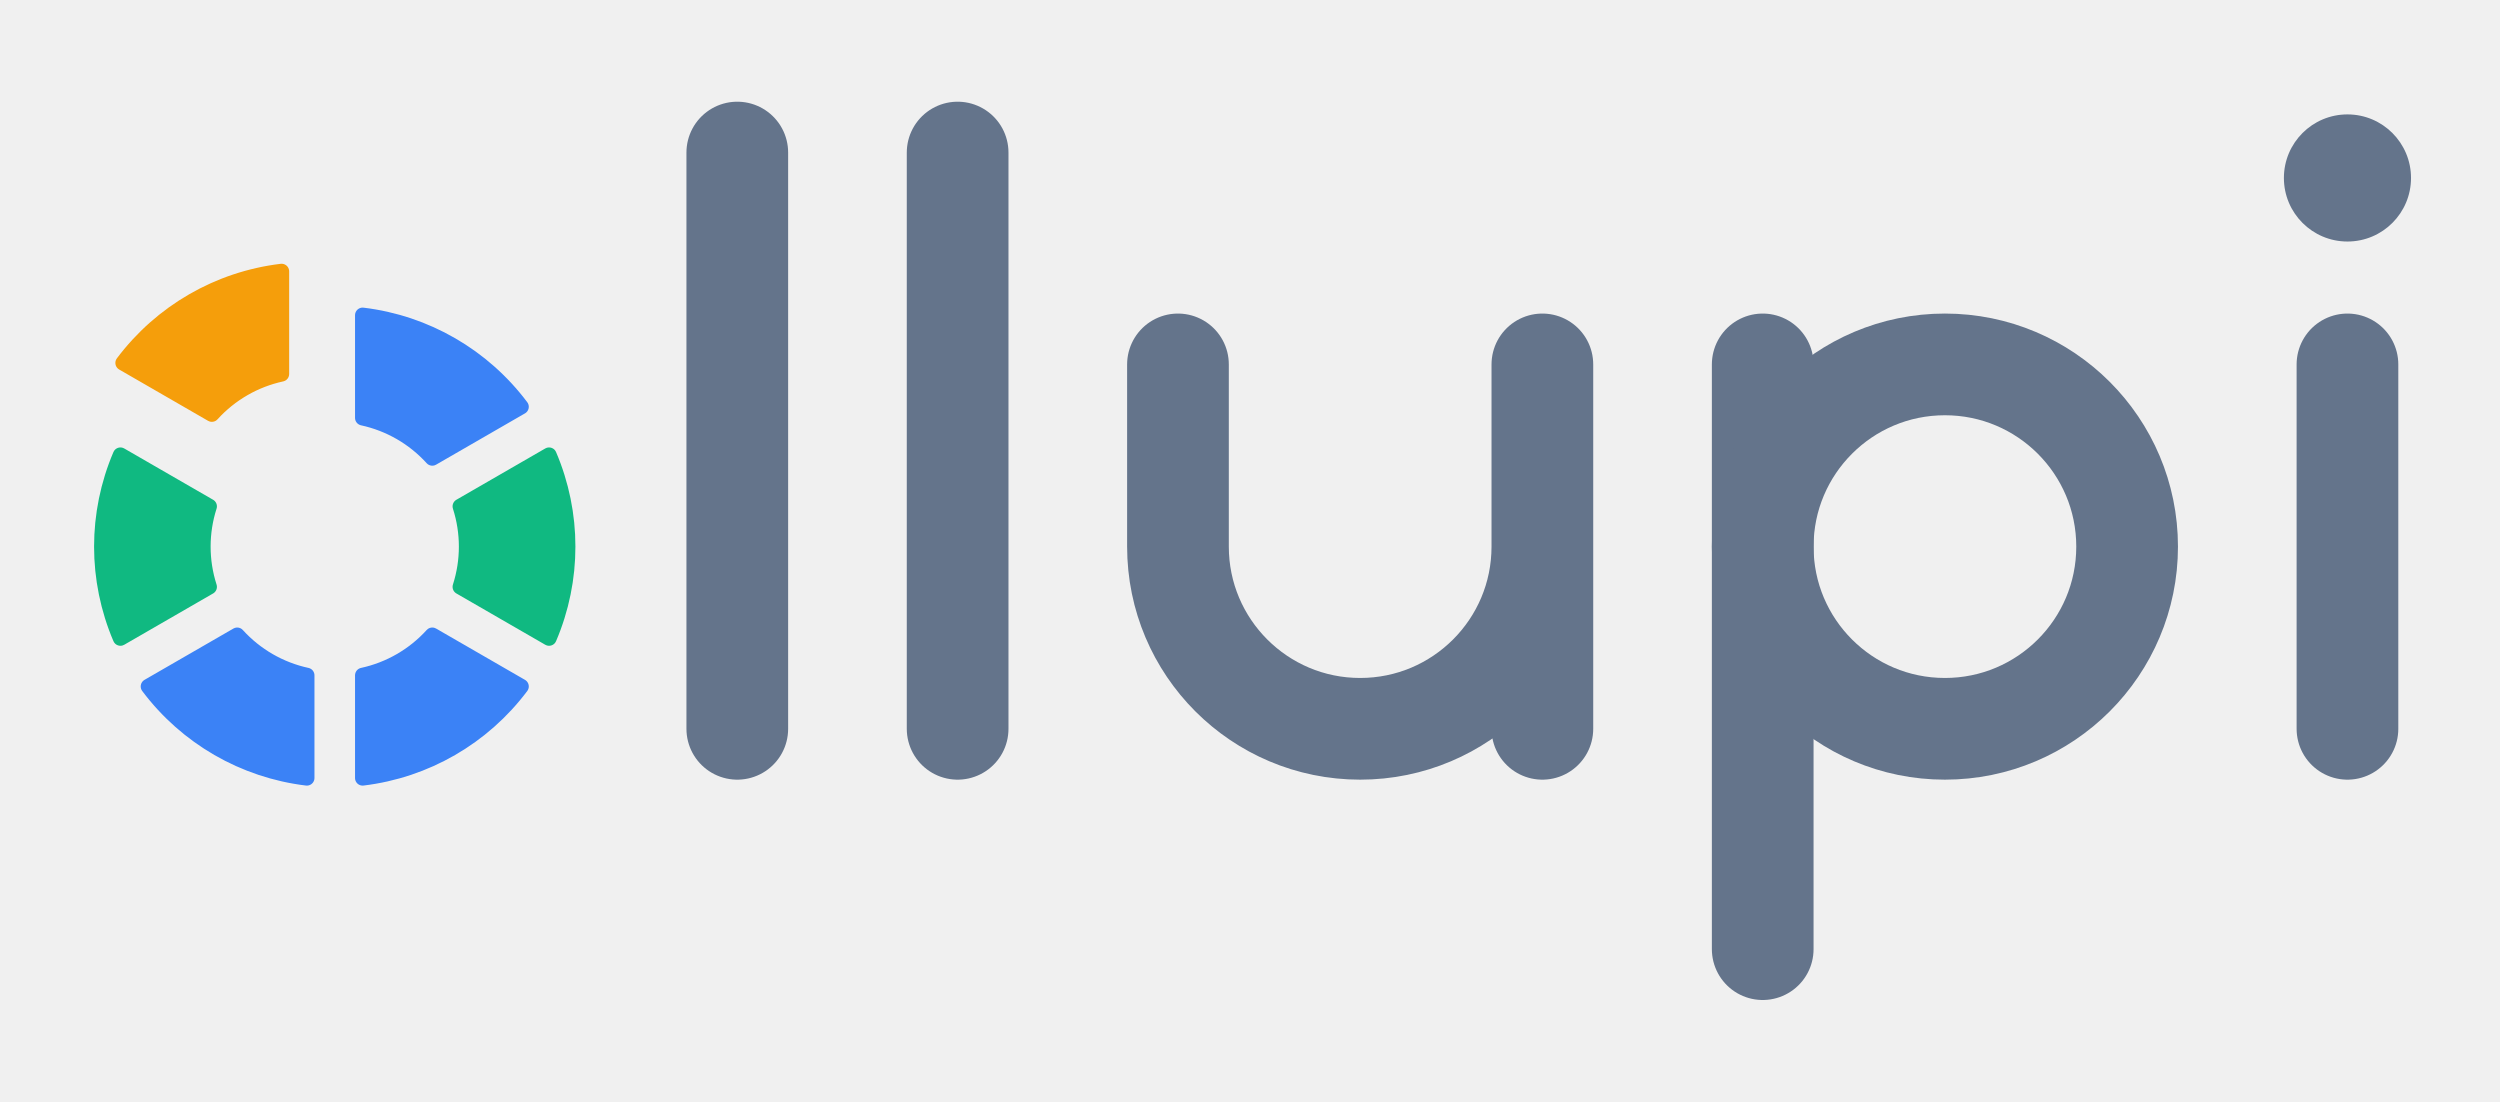
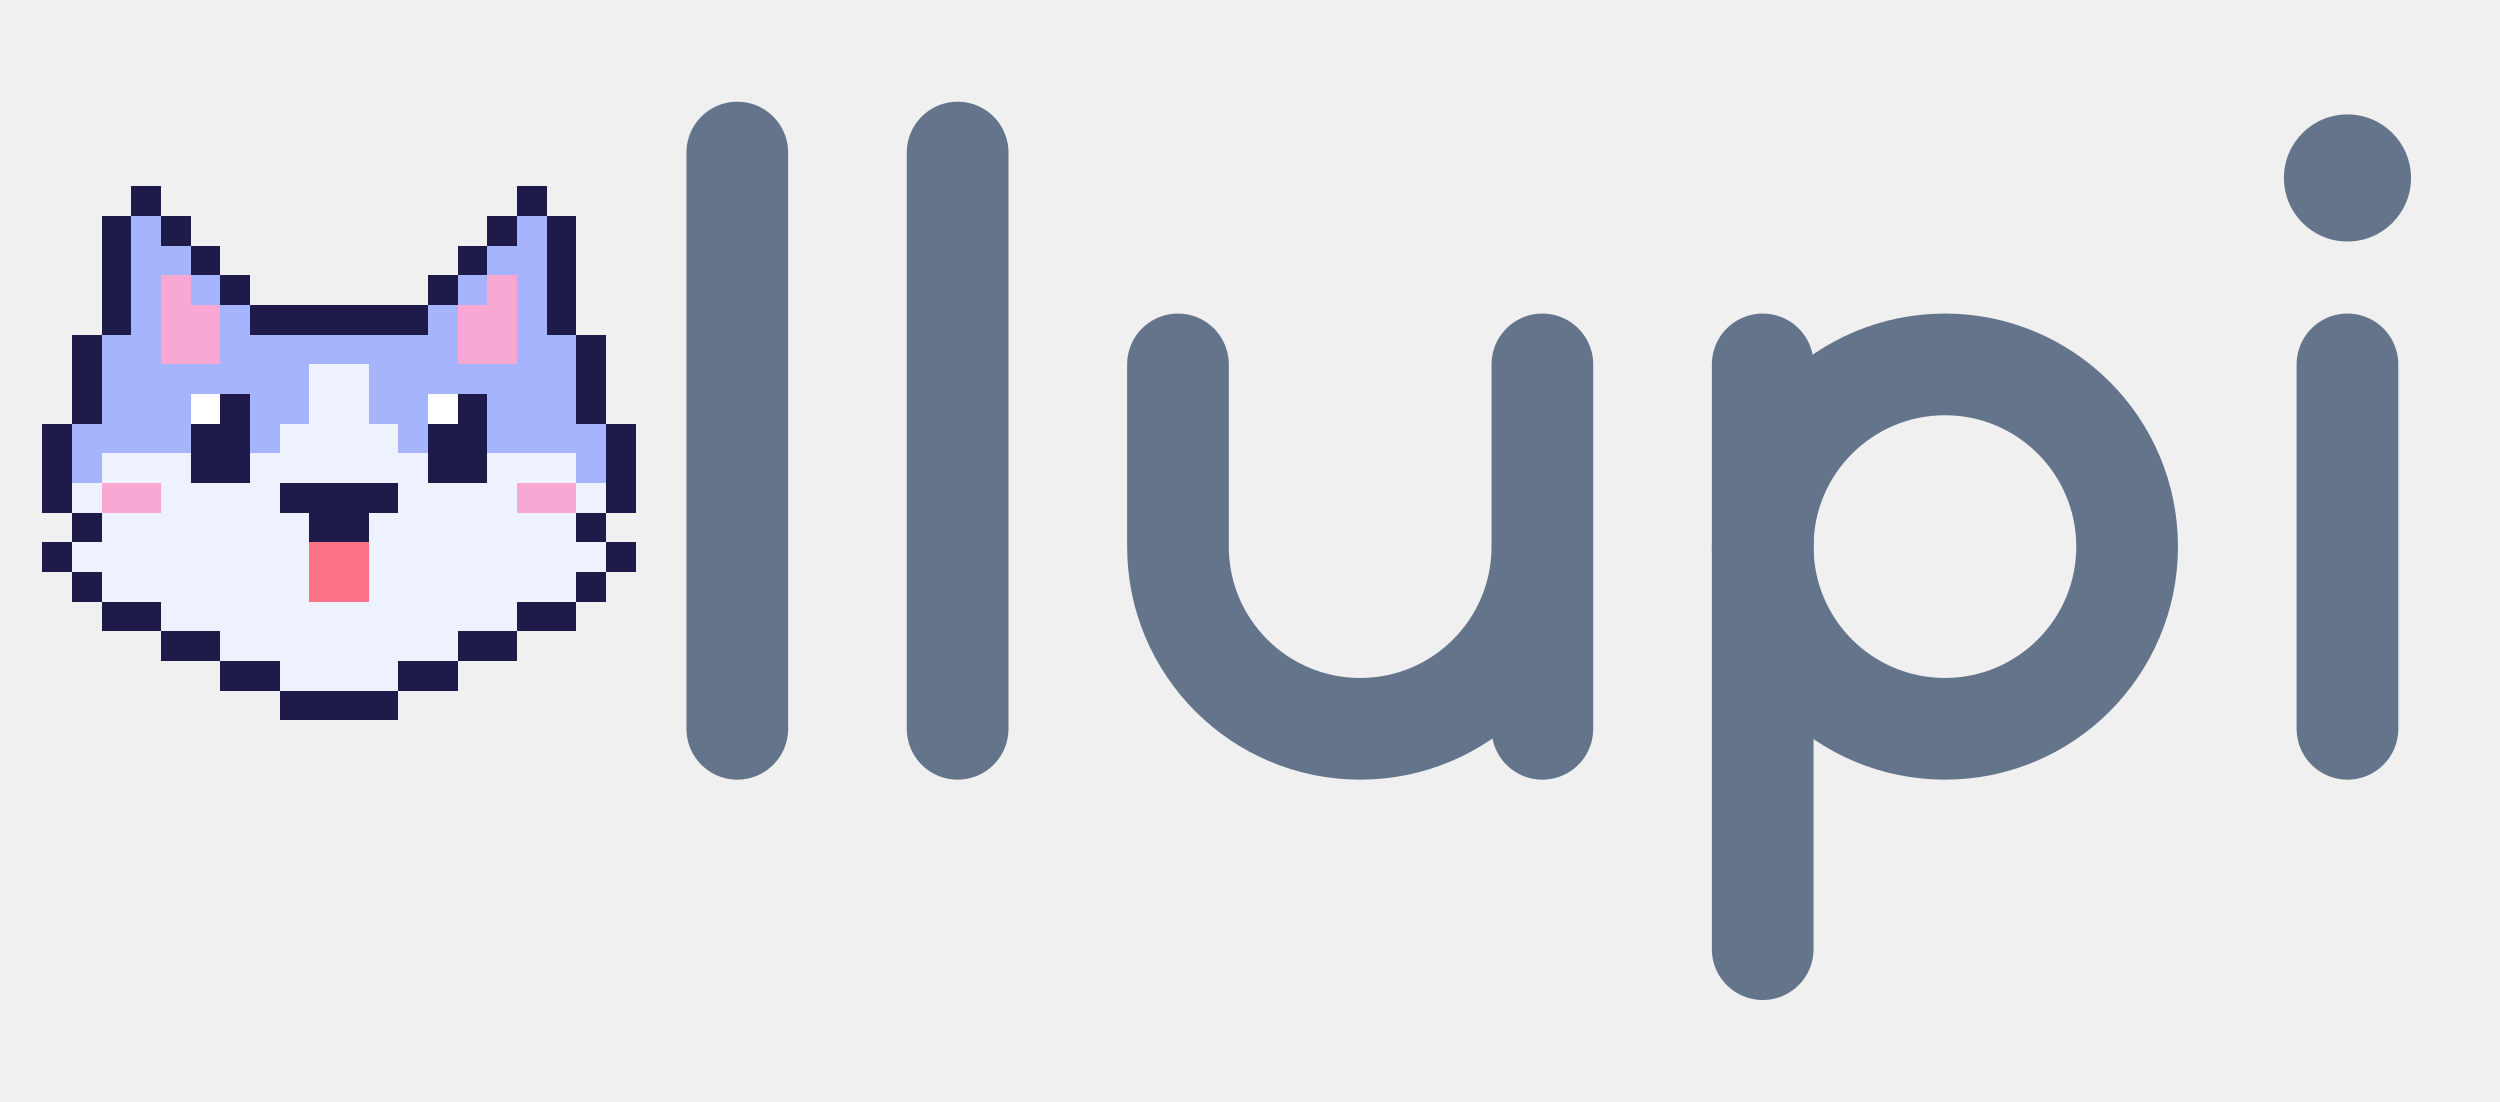
<svg xmlns="http://www.w3.org/2000/svg" viewBox="-24 -184 590 260" width="590" height="260">
-   <path d="M61.58,-109.61 A55,55 0 0 1 99.00,-88.00 L78.02,-75.89 A31.087,31.087 0 0 0 61.58,-85.38 Z" fill="#3b82f6" stroke="#3b82f6" stroke-width="3.587" stroke-linejoin="round" />
-   <path d="M105.58,-76.61 A55,55 0 0 1 105.58,-33.39 L84.60,-45.50 A31.087,31.087 0 0 0 84.60,-64.50 Z" fill="#10b981" stroke="#10b981" stroke-width="3.587" stroke-linejoin="round" />
-   <path d="M99.00,-22.00 A55,55 0 0 1 61.58,-0.39 L61.58,-24.62 A31.087,31.087 0 0 0 78.02,-34.11 Z" fill="#3b82f6" stroke="#3b82f6" stroke-width="3.587" stroke-linejoin="round" />
-   <path d="M48.42,-0.39 A55,55 0 0 1 11.00,-22.00 L31.98,-34.11 A31.087,31.087 0 0 0 48.42,-24.62 Z" fill="#3b82f6" stroke="#3b82f6" stroke-width="3.587" stroke-linejoin="round" />
-   <path d="M4.42,-33.39 A55,55 0 0 1 4.42,-76.61 L25.40,-64.50 A31.087,31.087 0 0 0 25.40,-45.50 Z" fill="#10b981" stroke="#10b981" stroke-width="3.587" stroke-linejoin="round" />
-   <path d="M5.02,-98.35 A55,55 0 0 1 42.45,-119.96 L42.45,-95.74 A31.087,31.087 0 0 0 26.00,-86.24 Z" fill="#f59e0b" stroke="#f59e0b" stroke-width="3.587" stroke-linejoin="round" />
+   <g shape-rendering="crispEdges">
+     <rect x="7" y="-140" width="7" height="7" fill="#1e1b4b" />
+     <rect x="98" y="-140" width="7" height="7" fill="#1e1b4b" />
+     <rect x="0" y="-133" width="7" height="7" fill="#1e1b4b" />
+     <rect x="7" y="-133" width="7" height="7" fill="#a5b4fc" />
+     <rect x="14" y="-133" width="7" height="7" fill="#1e1b4b" />
+     <rect x="91" y="-133" width="7" height="7" fill="#1e1b4b" />
+     <rect x="98" y="-133" width="7" height="7" fill="#a5b4fc" />
+     <rect x="105" y="-133" width="7" height="7" fill="#1e1b4b" />
+     <rect x="0" y="-126" width="7" height="7" fill="#1e1b4b" />
+     <rect x="7" y="-126" width="14" height="7" fill="#a5b4fc" />
+     <rect x="21" y="-126" width="7" height="7" fill="#1e1b4b" />
+     <rect x="84" y="-126" width="7" height="7" fill="#1e1b4b" />
+     <rect x="91" y="-126" width="14" height="7" fill="#a5b4fc" />
+     <rect x="105" y="-126" width="7" height="7" fill="#1e1b4b" />
+     <rect x="0" y="-119" width="7" height="7" fill="#1e1b4b" />
+     <rect x="7" y="-119" width="7" height="7" fill="#a5b4fc" />
+     <rect x="14" y="-119" width="7" height="7" fill="#f9a8d4" />
+     <rect x="21" y="-119" width="7" height="7" fill="#a5b4fc" />
+     <rect x="28" y="-119" width="7" height="7" fill="#1e1b4b" />
+     <rect x="77" y="-119" width="7" height="7" fill="#1e1b4b" />
+     <rect x="84" y="-119" width="7" height="7" fill="#a5b4fc" />
+     <rect x="91" y="-119" width="7" height="7" fill="#f9a8d4" />
+     <rect x="98" y="-119" width="7" height="7" fill="#a5b4fc" />
+     <rect x="105" y="-119" width="7" height="7" fill="#1e1b4b" />
+     <rect x="0" y="-112" width="7" height="7" fill="#1e1b4b" />
+     <rect x="7" y="-112" width="7" height="7" fill="#a5b4fc" />
+     <rect x="14" y="-112" width="14" height="7" fill="#f9a8d4" />
+     <rect x="28" y="-112" width="7" height="7" fill="#a5b4fc" />
+     <rect x="35" y="-112" width="42" height="7" fill="#1e1b4b" />
+     <rect x="77" y="-112" width="7" height="7" fill="#a5b4fc" />
+     <rect x="84" y="-112" width="14" height="7" fill="#f9a8d4" />
+     <rect x="98" y="-112" width="7" height="7" fill="#a5b4fc" />
+     <rect x="105" y="-112" width="7" height="7" fill="#1e1b4b" />
+     <rect x="-7" y="-105" width="7" height="7" fill="#1e1b4b" />
+     <rect x="0" y="-105" width="14" height="7" fill="#a5b4fc" />
+     <rect x="14" y="-105" width="14" height="7" fill="#f9a8d4" />
+     <rect x="28" y="-105" width="56" height="7" fill="#a5b4fc" />
+     <rect x="84" y="-105" width="14" height="7" fill="#f9a8d4" />
+     <rect x="98" y="-105" width="14" height="7" fill="#a5b4fc" />
+     <rect x="112" y="-105" width="7" height="7" fill="#1e1b4b" />
+     <rect x="-7" y="-98" width="7" height="7" fill="#1e1b4b" />
+     <rect x="0" y="-98" width="49" height="7" fill="#a5b4fc" />
+     <rect x="49" y="-98" width="14" height="7" fill="#eef2ff" />
+     <rect x="63" y="-98" width="49" height="7" fill="#a5b4fc" />
+     <rect x="112" y="-98" width="7" height="7" fill="#1e1b4b" />
+     <rect x="-7" y="-91" width="7" height="7" fill="#1e1b4b" />
+     <rect x="0" y="-91" width="21" height="7" fill="#a5b4fc" />
+     <rect x="21" y="-91" width="7" height="7" fill="#ffffff" />
+     <rect x="28" y="-91" width="7" height="7" fill="#1e1b4b" />
+     <rect x="35" y="-91" width="14" height="7" fill="#a5b4fc" />
+     <rect x="49" y="-91" width="14" height="7" fill="#eef2ff" />
+     <rect x="63" y="-91" width="14" height="7" fill="#a5b4fc" />
+     <rect x="77" y="-91" width="7" height="7" fill="#ffffff" />
+     <rect x="84" y="-91" width="7" height="7" fill="#1e1b4b" />
+     <rect x="91" y="-91" width="21" height="7" fill="#a5b4fc" />
+     <rect x="112" y="-91" width="7" height="7" fill="#1e1b4b" />
+     <rect x="-14" y="-84" width="7" height="7" fill="#1e1b4b" />
+     <rect x="-7" y="-84" width="28" height="7" fill="#a5b4fc" />
+     <rect x="21" y="-84" width="14" height="7" fill="#1e1b4b" />
+     <rect x="35" y="-84" width="7" height="7" fill="#a5b4fc" />
+     <rect x="42" y="-84" width="28" height="7" fill="#eef2ff" />
+     <rect x="70" y="-84" width="7" height="7" fill="#a5b4fc" />
+     <rect x="77" y="-84" width="14" height="7" fill="#1e1b4b" />
+     <rect x="91" y="-84" width="28" height="7" fill="#a5b4fc" />
+     <rect x="119" y="-84" width="7" height="7" fill="#1e1b4b" />
+     <rect x="-14" y="-77" width="7" height="7" fill="#1e1b4b" />
+     <rect x="-7" y="-77" width="7" height="7" fill="#a5b4fc" />
+     <rect x="0" y="-77" width="21" height="7" fill="#eef2ff" />
+     <rect x="21" y="-77" width="14" height="7" fill="#1e1b4b" />
+     <rect x="35" y="-77" width="42" height="7" fill="#eef2ff" />
+     <rect x="77" y="-77" width="14" height="7" fill="#1e1b4b" />
+     <rect x="91" y="-77" width="21" height="7" fill="#eef2ff" />
+     <rect x="112" y="-77" width="7" height="7" fill="#a5b4fc" />
+     <rect x="119" y="-77" width="7" height="7" fill="#1e1b4b" />
+     <rect x="-14" y="-70" width="7" height="7" fill="#1e1b4b" />
+     <rect x="-7" y="-70" width="7" height="7" fill="#eef2ff" />
+     <rect x="0" y="-70" width="14" height="7" fill="#f9a8d4" />
+     <rect x="14" y="-70" width="28" height="7" fill="#eef2ff" />
+     <rect x="42" y="-70" width="28" height="7" fill="#1e1b4b" />
+     <rect x="70" y="-70" width="28" height="7" fill="#eef2ff" />
+     <rect x="98" y="-70" width="14" height="7" fill="#f9a8d4" />
+     <rect x="112" y="-70" width="7" height="7" fill="#eef2ff" />
+     <rect x="119" y="-70" width="7" height="7" fill="#1e1b4b" />
+     <rect x="-7" y="-63" width="7" height="7" fill="#1e1b4b" />
+     <rect x="0" y="-63" width="49" height="7" fill="#eef2ff" />
+     <rect x="49" y="-63" width="14" height="7" fill="#1e1b4b" />
+     <rect x="63" y="-63" width="49" height="7" fill="#eef2ff" />
+     <rect x="112" y="-63" width="7" height="7" fill="#1e1b4b" />
+     <rect x="-14" y="-56" width="7" height="7" fill="#1e1b4b" />
+     <rect x="-7" y="-56" width="56" height="7" fill="#eef2ff" />
+     <rect x="49" y="-56" width="14" height="7" fill="#fb7185" />
+     <rect x="63" y="-56" width="56" height="7" fill="#eef2ff" />
+     <rect x="119" y="-56" width="7" height="7" fill="#1e1b4b" />
+     <rect x="-7" y="-49" width="7" height="7" fill="#1e1b4b" />
+     <rect x="0" y="-49" width="49" height="7" fill="#eef2ff" />
+     <rect x="49" y="-49" width="14" height="7" fill="#fb7185" />
+     <rect x="63" y="-49" width="49" height="7" fill="#eef2ff" />
+     <rect x="112" y="-49" width="7" height="7" fill="#1e1b4b" />
+     <rect x="0" y="-42" width="14" height="7" fill="#1e1b4b" />
+     <rect x="14" y="-42" width="84" height="7" fill="#eef2ff" />
+     <rect x="98" y="-42" width="14" height="7" fill="#1e1b4b" />
+     <rect x="14" y="-35" width="14" height="7" fill="#1e1b4b" />
+     <rect x="28" y="-35" width="56" height="7" fill="#eef2ff" />
+     <rect x="84" y="-35" width="14" height="7" fill="#1e1b4b" />
+     <rect x="28" y="-28" width="14" height="7" fill="#1e1b4b" />
+     <rect x="42" y="-28" width="28" height="7" fill="#eef2ff" />
+     <rect x="70" y="-28" width="14" height="7" fill="#1e1b4b" />
+     <rect x="42" y="-21" width="28" height="7" fill="#1e1b4b" />
+   </g>
  <path d="M150,-148 V-12" fill="none" stroke="#64748b" stroke-width="24" stroke-linecap="round" stroke-linejoin="round" />
  <path d="M202,-148 V-12" fill="none" stroke="#64748b" stroke-width="24" stroke-linecap="round" stroke-linejoin="round" />
  <path d="M254,-98 V-55 A43,43 0 0 0 340,-55 V-98 M340,-55 V-12" fill="none" stroke="#64748b" stroke-width="24" stroke-linecap="round" stroke-linejoin="round" />
  <path d="M392,-98 V40" fill="none" stroke="#64748b" stroke-width="24" stroke-linecap="round" stroke-linejoin="round" />
  <circle cx="435" cy="-55" r="43" fill="none" stroke="#64748b" stroke-width="24" stroke-linecap="round" stroke-linejoin="round" />
  <path d="M530,-98 V-12" fill="none" stroke="#64748b" stroke-width="24" stroke-linecap="round" stroke-linejoin="round" />
  <circle cx="530" cy="-142" r="15" fill="#64748b" />
</svg>
